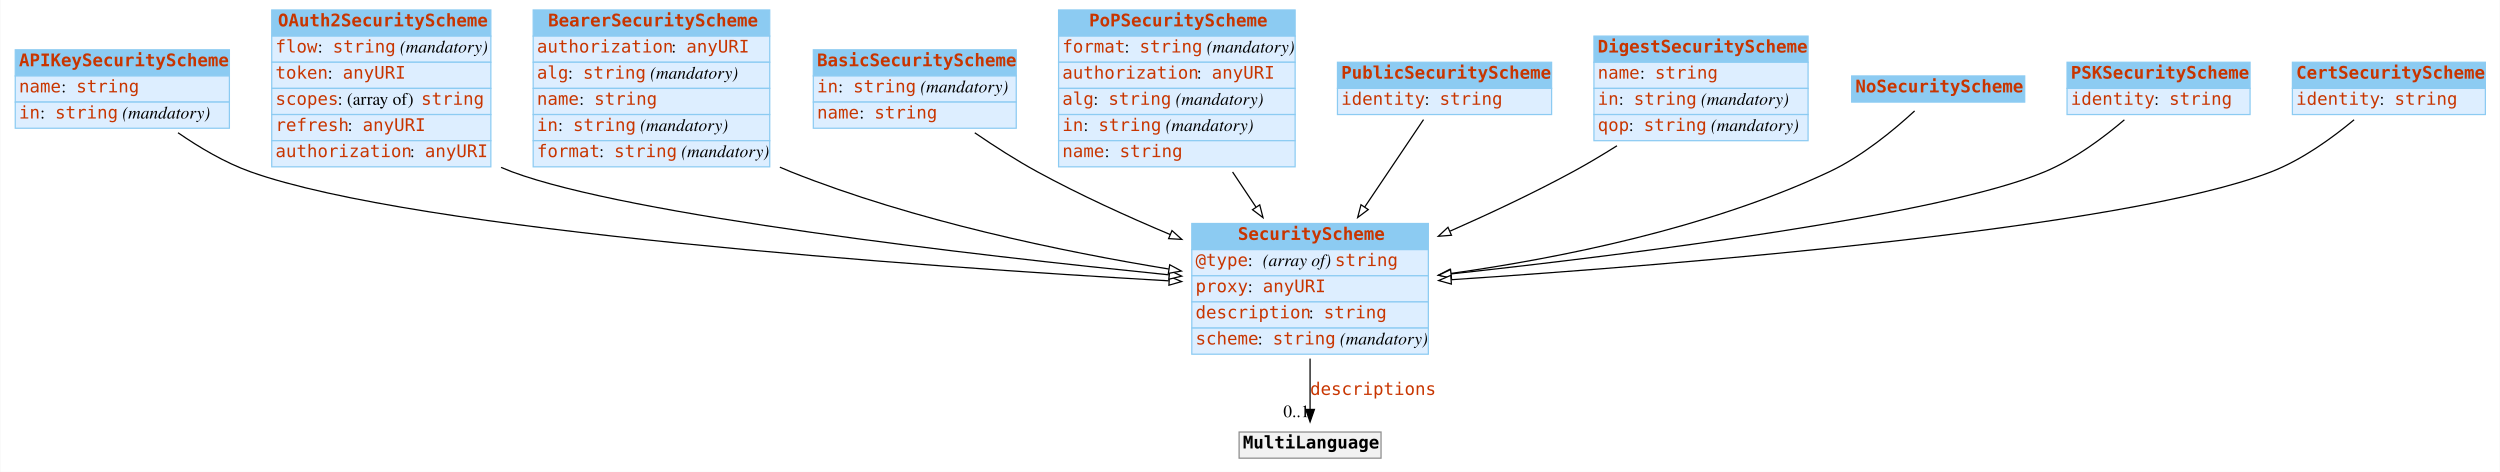
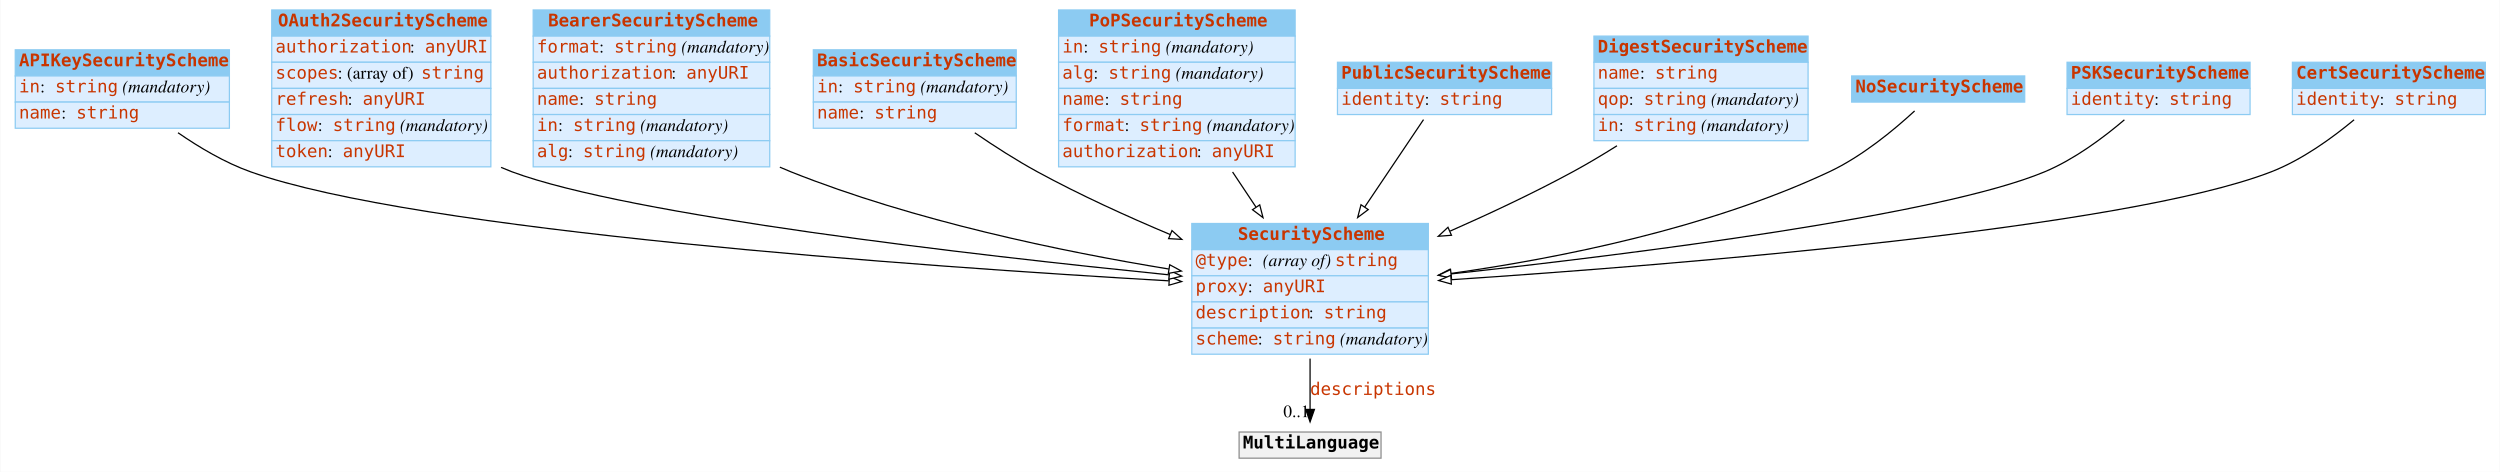
<svg xmlns="http://www.w3.org/2000/svg" width="2008pt" height="379pt" viewBox="0.00 0.00 2007.50 379.00">
  <g id="graph0" class="graph" transform="scale(1 1) rotate(0) translate(4 375)">
    <polygon fill="#ffffff" stroke="transparent" points="-4,4 -4,-375 2003.5,-375 2003.5,4 -4,4" />
    <g id="node1" class="node">
      <polygon fill="#8ccbf2" stroke="transparent" points="8,-314 8,-335 180,-335 180,-314 8,-314" />
      <polygon fill="none" stroke="#8ccbf2" points="8,-314 8,-335 180,-335 180,-314 8,-314" />
      <text text-anchor="start" x="11" y="-321.8" font-family="mono" font-weight="bold" font-size="14.00" fill="#c83500">APIKeySecurityScheme</text>
      <polygon fill="#ddeeff" stroke="transparent" points="8,-293 8,-314 180,-314 180,-293 8,-293" />
      <polygon fill="none" stroke="#8ccbf2" points="8,-293 8,-314 180,-314 180,-293 8,-293" />
-       <text text-anchor="start" x="11" y="-300.8" font-family="mono" font-size="14.00" fill="#c83500">name</text>
-       <text text-anchor="start" x="45" y="-300.8" font-family="Times,serif" font-size="14.00" fill="#000000"> : </text>
-       <text text-anchor="start" x="57" y="-300.8" font-family="mono" font-size="14.00" fill="#c83500">string</text>
+       <text text-anchor="start" x="11" y="-300.8" font-family="mono" font-size="14.00" fill="#c83500">in</text>
+       <text text-anchor="start" x="28" y="-300.8" font-family="Times,serif" font-size="14.00" fill="#000000"> : </text>
+       <text text-anchor="start" x="40" y="-300.8" font-family="mono" font-size="14.00" fill="#c83500">string</text>
+       <text text-anchor="start" x="90" y="-300.8" font-family="Times,serif" font-size="14.00" fill="#000000"> </text>
+       <text text-anchor="start" x="94" y="-300.8" font-family="Times,serif" font-style="italic" font-size="14.00" fill="#000000">(mandatory)</text>
      <polygon fill="#ddeeff" stroke="transparent" points="8,-272 8,-293 180,-293 180,-272 8,-272" />
      <polygon fill="none" stroke="#8ccbf2" points="8,-272 8,-293 180,-293 180,-272 8,-272" />
-       <text text-anchor="start" x="11" y="-279.8" font-family="mono" font-size="14.00" fill="#c83500">in</text>
-       <text text-anchor="start" x="28" y="-279.8" font-family="Times,serif" font-size="14.00" fill="#000000"> : </text>
-       <text text-anchor="start" x="40" y="-279.8" font-family="mono" font-size="14.00" fill="#c83500">string</text>
-       <text text-anchor="start" x="90" y="-279.8" font-family="Times,serif" font-size="14.00" fill="#000000"> </text>
-       <text text-anchor="start" x="94" y="-279.8" font-family="Times,serif" font-style="italic" font-size="14.00" fill="#000000">(mandatory)</text>
+       <text text-anchor="start" x="11" y="-279.8" font-family="mono" font-size="14.00" fill="#c83500">name</text>
+       <text text-anchor="start" x="45" y="-279.8" font-family="Times,serif" font-size="14.00" fill="#000000"> : </text>
+       <text text-anchor="start" x="57" y="-279.8" font-family="mono" font-size="14.00" fill="#c83500">string</text>
    </g>
    <g id="node3" class="node">
      <polygon fill="#8ccbf2" stroke="transparent" points="953,-174.5 953,-195.5 1143,-195.5 1143,-174.5 953,-174.5" />
      <polygon fill="none" stroke="#8ccbf2" points="953,-174.5 953,-195.5 1143,-195.5 1143,-174.5 953,-174.5" />
      <text text-anchor="start" x="990" y="-182.3" font-family="mono" font-weight="bold" font-size="14.00" fill="#c83500">SecurityScheme</text>
      <polygon fill="#ddeeff" stroke="transparent" points="953,-153.5 953,-174.5 1143,-174.5 1143,-153.5 953,-153.5" />
      <polygon fill="none" stroke="#8ccbf2" points="953,-153.5 953,-174.5 1143,-174.5 1143,-153.5 953,-153.5" />
      <text text-anchor="start" x="956" y="-161.3" font-family="mono" font-size="14.00" fill="#c83500">@type</text>
      <text text-anchor="start" x="998" y="-161.3" font-family="Times,serif" font-size="14.00" fill="#000000"> : </text>
      <text text-anchor="start" x="1010" y="-161.3" font-family="Times,serif" font-style="italic" font-size="14.00" fill="#000000">(array of) </text>
      <text text-anchor="start" x="1068" y="-161.3" font-family="mono" font-size="14.00" fill="#c83500">string</text>
      <polygon fill="#ddeeff" stroke="transparent" points="953,-132.5 953,-153.5 1143,-153.5 1143,-132.5 953,-132.5" />
      <polygon fill="none" stroke="#8ccbf2" points="953,-132.5 953,-153.5 1143,-153.5 1143,-132.5 953,-132.5" />
      <text text-anchor="start" x="956" y="-140.3" font-family="mono" font-size="14.00" fill="#c83500">proxy</text>
      <text text-anchor="start" x="998" y="-140.3" font-family="Times,serif" font-size="14.00" fill="#000000"> : </text>
      <text text-anchor="start" x="1010" y="-140.3" font-family="mono" font-size="14.00" fill="#c83500">anyURI</text>
      <polygon fill="#ddeeff" stroke="transparent" points="953,-111.5 953,-132.5 1143,-132.5 1143,-111.5 953,-111.5" />
      <polygon fill="none" stroke="#8ccbf2" points="953,-111.5 953,-132.5 1143,-132.5 1143,-111.5 953,-111.5" />
      <text text-anchor="start" x="956" y="-119.3" font-family="mono" font-size="14.00" fill="#c83500">description</text>
      <text text-anchor="start" x="1047" y="-119.3" font-family="Times,serif" font-size="14.00" fill="#000000"> : </text>
      <text text-anchor="start" x="1059" y="-119.3" font-family="mono" font-size="14.00" fill="#c83500">string</text>
      <polygon fill="#ddeeff" stroke="transparent" points="953,-90.5 953,-111.5 1143,-111.5 1143,-90.5 953,-90.5" />
      <polygon fill="none" stroke="#8ccbf2" points="953,-90.5 953,-111.5 1143,-111.5 1143,-90.5 953,-90.5" />
      <text text-anchor="start" x="956" y="-98.3" font-family="mono" font-size="14.00" fill="#c83500">scheme</text>
      <text text-anchor="start" x="1006" y="-98.3" font-family="Times,serif" font-size="14.00" fill="#000000"> : </text>
      <text text-anchor="start" x="1018" y="-98.3" font-family="mono" font-size="14.00" fill="#c83500">string</text>
      <text text-anchor="start" x="1068" y="-98.3" font-family="Times,serif" font-size="14.00" fill="#000000"> </text>
      <text text-anchor="start" x="1072" y="-98.3" font-family="Times,serif" font-style="italic" font-size="14.00" fill="#000000">(mandatory)</text>
    </g>
-     <g id="edge4" class="edge">
+     <g id="edge8" class="edge">
      <path fill="none" stroke="#000000" d="M138.73,-268.38C155.995,-256.442 176.509,-244.319 197,-237 330.107,-189.454 735.153,-160.947 934.598,-149.433" />
      <polygon fill="#ffffff" stroke="#000000" points="935.029,-152.915 944.812,-148.848 934.628,-145.926 935.029,-152.915" />
    </g>
    <g id="node2" class="node">
      <polygon fill="#8ccbf2" stroke="transparent" points="214,-346 214,-367 390,-367 390,-346 214,-346" />
      <polygon fill="none" stroke="#8ccbf2" points="214,-346 214,-367 390,-367 390,-346 214,-346" />
      <text text-anchor="start" x="219" y="-353.8" font-family="mono" font-weight="bold" font-size="14.00" fill="#c83500">OAuth2SecurityScheme</text>
      <polygon fill="#ddeeff" stroke="transparent" points="214,-325 214,-346 390,-346 390,-325 214,-325" />
      <polygon fill="none" stroke="#8ccbf2" points="214,-325 214,-346 390,-346 390,-325 214,-325" />
-       <text text-anchor="start" x="217" y="-332.8" font-family="mono" font-size="14.00" fill="#c83500">flow</text>
-       <text text-anchor="start" x="251" y="-332.8" font-family="Times,serif" font-size="14.00" fill="#000000"> : </text>
-       <text text-anchor="start" x="263" y="-332.8" font-family="mono" font-size="14.00" fill="#c83500">string</text>
-       <text text-anchor="start" x="313" y="-332.8" font-family="Times,serif" font-size="14.00" fill="#000000"> </text>
-       <text text-anchor="start" x="317" y="-332.8" font-family="Times,serif" font-style="italic" font-size="14.00" fill="#000000">(mandatory)</text>
+       <text text-anchor="start" x="217" y="-332.8" font-family="mono" font-size="14.00" fill="#c83500">authorization</text>
+       <text text-anchor="start" x="325" y="-332.8" font-family="Times,serif" font-size="14.00" fill="#000000"> : </text>
+       <text text-anchor="start" x="337" y="-332.8" font-family="mono" font-size="14.00" fill="#c83500">anyURI</text>
      <polygon fill="#ddeeff" stroke="transparent" points="214,-304 214,-325 390,-325 390,-304 214,-304" />
      <polygon fill="none" stroke="#8ccbf2" points="214,-304 214,-325 390,-325 390,-304 214,-304" />
-       <text text-anchor="start" x="217" y="-311.8" font-family="mono" font-size="14.00" fill="#c83500">token</text>
-       <text text-anchor="start" x="259" y="-311.8" font-family="Times,serif" font-size="14.00" fill="#000000"> : </text>
-       <text text-anchor="start" x="271" y="-311.8" font-family="mono" font-size="14.00" fill="#c83500">anyURI</text>
+       <text text-anchor="start" x="217" y="-311.8" font-family="mono" font-size="14.00" fill="#c83500">scopes</text>
+       <text text-anchor="start" x="267" y="-311.8" font-family="Times,serif" font-size="14.00" fill="#000000"> : (array of) </text>
+       <text text-anchor="start" x="334" y="-311.8" font-family="mono" font-size="14.00" fill="#c83500">string</text>
      <polygon fill="#ddeeff" stroke="transparent" points="214,-283 214,-304 390,-304 390,-283 214,-283" />
      <polygon fill="none" stroke="#8ccbf2" points="214,-283 214,-304 390,-304 390,-283 214,-283" />
-       <text text-anchor="start" x="217" y="-290.8" font-family="mono" font-size="14.00" fill="#c83500">scopes</text>
-       <text text-anchor="start" x="267" y="-290.8" font-family="Times,serif" font-size="14.00" fill="#000000"> : (array of) </text>
-       <text text-anchor="start" x="334" y="-290.8" font-family="mono" font-size="14.00" fill="#c83500">string</text>
+       <text text-anchor="start" x="217" y="-290.8" font-family="mono" font-size="14.00" fill="#c83500">refresh</text>
+       <text text-anchor="start" x="275" y="-290.8" font-family="Times,serif" font-size="14.00" fill="#000000"> : </text>
+       <text text-anchor="start" x="287" y="-290.8" font-family="mono" font-size="14.00" fill="#c83500">anyURI</text>
      <polygon fill="#ddeeff" stroke="transparent" points="214,-262 214,-283 390,-283 390,-262 214,-262" />
      <polygon fill="none" stroke="#8ccbf2" points="214,-262 214,-283 390,-283 390,-262 214,-262" />
-       <text text-anchor="start" x="217" y="-269.8" font-family="mono" font-size="14.00" fill="#c83500">refresh</text>
-       <text text-anchor="start" x="275" y="-269.8" font-family="Times,serif" font-size="14.00" fill="#000000"> : </text>
-       <text text-anchor="start" x="287" y="-269.8" font-family="mono" font-size="14.00" fill="#c83500">anyURI</text>
+       <text text-anchor="start" x="217" y="-269.8" font-family="mono" font-size="14.00" fill="#c83500">flow</text>
+       <text text-anchor="start" x="251" y="-269.8" font-family="Times,serif" font-size="14.00" fill="#000000"> : </text>
+       <text text-anchor="start" x="263" y="-269.8" font-family="mono" font-size="14.00" fill="#c83500">string</text>
+       <text text-anchor="start" x="313" y="-269.8" font-family="Times,serif" font-size="14.00" fill="#000000"> </text>
+       <text text-anchor="start" x="317" y="-269.8" font-family="Times,serif" font-style="italic" font-size="14.00" fill="#000000">(mandatory)</text>
      <polygon fill="#ddeeff" stroke="transparent" points="214,-241 214,-262 390,-262 390,-241 214,-241" />
      <polygon fill="none" stroke="#8ccbf2" points="214,-241 214,-262 390,-262 390,-241 214,-241" />
-       <text text-anchor="start" x="217" y="-248.8" font-family="mono" font-size="14.00" fill="#c83500">authorization</text>
-       <text text-anchor="start" x="325" y="-248.8" font-family="Times,serif" font-size="14.00" fill="#000000"> : </text>
-       <text text-anchor="start" x="337" y="-248.8" font-family="mono" font-size="14.00" fill="#c83500">anyURI</text>
-     </g>
-     <g id="edge3" class="edge">
+       <text text-anchor="start" x="217" y="-248.8" font-family="mono" font-size="14.00" fill="#c83500">token</text>
+       <text text-anchor="start" x="259" y="-248.8" font-family="Times,serif" font-size="14.00" fill="#000000"> : </text>
+       <text text-anchor="start" x="271" y="-248.8" font-family="mono" font-size="14.00" fill="#c83500">anyURI</text>
+     </g>
+     <g id="edge6" class="edge">
      <path fill="none" stroke="#000000" d="M398.183,-240.541C401.119,-239.279 404.062,-238.094 407,-237 501.365,-201.868 777.345,-170.137 934.694,-154.238" />
      <polygon fill="#ffffff" stroke="#000000" points="935.284,-157.697 944.884,-153.214 934.584,-150.732 935.284,-157.697" />
    </g>
    <g id="node12" class="node">
      <polygon fill="#f2f2f2" stroke="transparent" points="991,-7 991,-28 1105,-28 1105,-7 991,-7" />
      <polygon fill="none" stroke="#8c8c8c" points="991,-7 991,-28 1105,-28 1105,-7 991,-7" />
      <text text-anchor="start" x="994" y="-14.8" font-family="mono" font-weight="bold" font-size="14.00" fill="#000000">MultiLanguage</text>
    </g>
    <g id="edge1" class="edge">
      <path fill="none" stroke="#000000" d="M1048,-86.991C1048,-72.944 1048,-58.476 1048,-46.44" />
      <polygon fill="#000000" stroke="#000000" points="1051.5,-46.151 1048,-36.151 1044.5,-46.151 1051.5,-46.151" />
      <text text-anchor="start" x="1048" y="-57.8" font-family="mono" font-size="14.00" fill="#c83500">descriptions</text>
      <text text-anchor="middle" x="1037" y="-39.951" font-family="Times,serif" font-size="14.00" fill="#000000">0..1</text>
    </g>
    <g id="node4" class="node">
      <polygon fill="#8ccbf2" stroke="transparent" points="424,-346 424,-367 614,-367 614,-346 424,-346" />
      <polygon fill="none" stroke="#8ccbf2" points="424,-346 424,-367 614,-367 614,-346 424,-346" />
      <text text-anchor="start" x="436" y="-353.8" font-family="mono" font-weight="bold" font-size="14.00" fill="#c83500">BearerSecurityScheme</text>
      <polygon fill="#ddeeff" stroke="transparent" points="424,-325 424,-346 614,-346 614,-325 424,-325" />
      <polygon fill="none" stroke="#8ccbf2" points="424,-325 424,-346 614,-346 614,-325 424,-325" />
-       <text text-anchor="start" x="427" y="-332.8" font-family="mono" font-size="14.00" fill="#c83500">authorization</text>
-       <text text-anchor="start" x="535" y="-332.8" font-family="Times,serif" font-size="14.00" fill="#000000"> : </text>
-       <text text-anchor="start" x="547" y="-332.8" font-family="mono" font-size="14.00" fill="#c83500">anyURI</text>
+       <text text-anchor="start" x="427" y="-332.8" font-family="mono" font-size="14.00" fill="#c83500">format</text>
+       <text text-anchor="start" x="477" y="-332.8" font-family="Times,serif" font-size="14.00" fill="#000000"> : </text>
+       <text text-anchor="start" x="489" y="-332.8" font-family="mono" font-size="14.00" fill="#c83500">string</text>
+       <text text-anchor="start" x="539" y="-332.8" font-family="Times,serif" font-size="14.00" fill="#000000"> </text>
+       <text text-anchor="start" x="543" y="-332.8" font-family="Times,serif" font-style="italic" font-size="14.00" fill="#000000">(mandatory)</text>
      <polygon fill="#ddeeff" stroke="transparent" points="424,-304 424,-325 614,-325 614,-304 424,-304" />
      <polygon fill="none" stroke="#8ccbf2" points="424,-304 424,-325 614,-325 614,-304 424,-304" />
-       <text text-anchor="start" x="427" y="-311.8" font-family="mono" font-size="14.00" fill="#c83500">alg</text>
-       <text text-anchor="start" x="452" y="-311.8" font-family="Times,serif" font-size="14.00" fill="#000000"> : </text>
-       <text text-anchor="start" x="464" y="-311.8" font-family="mono" font-size="14.00" fill="#c83500">string</text>
-       <text text-anchor="start" x="514" y="-311.8" font-family="Times,serif" font-size="14.00" fill="#000000"> </text>
-       <text text-anchor="start" x="518" y="-311.8" font-family="Times,serif" font-style="italic" font-size="14.00" fill="#000000">(mandatory)</text>
+       <text text-anchor="start" x="427" y="-311.8" font-family="mono" font-size="14.00" fill="#c83500">authorization</text>
+       <text text-anchor="start" x="535" y="-311.8" font-family="Times,serif" font-size="14.00" fill="#000000"> : </text>
+       <text text-anchor="start" x="547" y="-311.8" font-family="mono" font-size="14.00" fill="#c83500">anyURI</text>
      <polygon fill="#ddeeff" stroke="transparent" points="424,-283 424,-304 614,-304 614,-283 424,-283" />
      <polygon fill="none" stroke="#8ccbf2" points="424,-283 424,-304 614,-304 614,-283 424,-283" />
      <text text-anchor="start" x="427" y="-290.8" font-family="mono" font-size="14.00" fill="#c83500">name</text>
      <text text-anchor="start" x="461" y="-290.8" font-family="Times,serif" font-size="14.00" fill="#000000"> : </text>
      <text text-anchor="start" x="473" y="-290.8" font-family="mono" font-size="14.00" fill="#c83500">string</text>
      <polygon fill="#ddeeff" stroke="transparent" points="424,-262 424,-283 614,-283 614,-262 424,-262" />
      <polygon fill="none" stroke="#8ccbf2" points="424,-262 424,-283 614,-283 614,-262 424,-262" />
      <text text-anchor="start" x="427" y="-269.8" font-family="mono" font-size="14.00" fill="#c83500">in</text>
      <text text-anchor="start" x="444" y="-269.8" font-family="Times,serif" font-size="14.00" fill="#000000"> : </text>
      <text text-anchor="start" x="456" y="-269.8" font-family="mono" font-size="14.00" fill="#c83500">string</text>
      <text text-anchor="start" x="506" y="-269.8" font-family="Times,serif" font-size="14.00" fill="#000000"> </text>
      <text text-anchor="start" x="510" y="-269.8" font-family="Times,serif" font-style="italic" font-size="14.00" fill="#000000">(mandatory)</text>
      <polygon fill="#ddeeff" stroke="transparent" points="424,-241 424,-262 614,-262 614,-241 424,-241" />
      <polygon fill="none" stroke="#8ccbf2" points="424,-241 424,-262 614,-262 614,-241 424,-241" />
-       <text text-anchor="start" x="427" y="-248.8" font-family="mono" font-size="14.00" fill="#c83500">format</text>
-       <text text-anchor="start" x="477" y="-248.8" font-family="Times,serif" font-size="14.00" fill="#000000"> : </text>
-       <text text-anchor="start" x="489" y="-248.8" font-family="mono" font-size="14.00" fill="#c83500">string</text>
-       <text text-anchor="start" x="539" y="-248.8" font-family="Times,serif" font-size="14.00" fill="#000000"> </text>
-       <text text-anchor="start" x="543" y="-248.8" font-family="Times,serif" font-style="italic" font-size="14.00" fill="#000000">(mandatory)</text>
-     </g>
-     <g id="edge2" class="edge">
+       <text text-anchor="start" x="427" y="-248.8" font-family="mono" font-size="14.00" fill="#c83500">alg</text>
+       <text text-anchor="start" x="452" y="-248.8" font-family="Times,serif" font-size="14.00" fill="#000000"> : </text>
+       <text text-anchor="start" x="464" y="-248.8" font-family="mono" font-size="14.00" fill="#c83500">string</text>
+       <text text-anchor="start" x="514" y="-248.8" font-family="Times,serif" font-size="14.00" fill="#000000"> </text>
+       <text text-anchor="start" x="518" y="-248.8" font-family="Times,serif" font-style="italic" font-size="14.00" fill="#000000">(mandatory)</text>
+     </g>
+     <g id="edge4" class="edge">
      <path fill="none" stroke="#000000" d="M622.134,-240.732C625.095,-239.424 628.054,-238.176 631,-237 729.924,-197.507 849.041,-172.904 934.591,-158.91" />
      <polygon fill="#ffffff" stroke="#000000" points="935.276,-162.345 944.591,-157.298 934.162,-155.435 935.276,-162.345" />
    </g>
    <g id="node5" class="node">
      <polygon fill="#8ccbf2" stroke="transparent" points="649,-314 649,-335 812,-335 812,-314 649,-314" />
      <polygon fill="none" stroke="#8ccbf2" points="649,-314 649,-335 812,-335 812,-314 649,-314" />
      <text text-anchor="start" x="652" y="-321.8" font-family="mono" font-weight="bold" font-size="14.00" fill="#c83500">BasicSecurityScheme</text>
      <polygon fill="#ddeeff" stroke="transparent" points="649,-293 649,-314 812,-314 812,-293 649,-293" />
      <polygon fill="none" stroke="#8ccbf2" points="649,-293 649,-314 812,-314 812,-293 649,-293" />
      <text text-anchor="start" x="652" y="-300.8" font-family="mono" font-size="14.00" fill="#c83500">in</text>
      <text text-anchor="start" x="669" y="-300.8" font-family="Times,serif" font-size="14.00" fill="#000000"> : </text>
      <text text-anchor="start" x="681" y="-300.8" font-family="mono" font-size="14.00" fill="#c83500">string</text>
      <text text-anchor="start" x="731" y="-300.8" font-family="Times,serif" font-size="14.00" fill="#000000"> </text>
      <text text-anchor="start" x="735" y="-300.8" font-family="Times,serif" font-style="italic" font-size="14.00" fill="#000000">(mandatory)</text>
      <polygon fill="#ddeeff" stroke="transparent" points="649,-272 649,-293 812,-293 812,-272 649,-272" />
      <polygon fill="none" stroke="#8ccbf2" points="649,-272 649,-293 812,-293 812,-272 649,-272" />
      <text text-anchor="start" x="652" y="-279.8" font-family="mono" font-size="14.00" fill="#c83500">name</text>
      <text text-anchor="start" x="686" y="-279.8" font-family="Times,serif" font-size="14.00" fill="#000000"> : </text>
      <text text-anchor="start" x="698" y="-279.8" font-family="mono" font-size="14.00" fill="#c83500">string</text>
    </g>
-     <g id="edge8" class="edge">
+     <g id="edge9" class="edge">
      <path fill="none" stroke="#000000" d="M778.688,-268.341C794.356,-257.609 812.055,-246.24 829,-237 862.734,-218.604 900.841,-201.241 935.698,-186.586" />
      <polygon fill="#ffffff" stroke="#000000" points="937.077,-189.803 944.959,-182.724 934.383,-183.343 937.077,-189.803" />
    </g>
    <g id="node6" class="node">
      <polygon fill="#8ccbf2" stroke="transparent" points="846,-346 846,-367 1036,-367 1036,-346 846,-346" />
      <polygon fill="none" stroke="#8ccbf2" points="846,-346 846,-367 1036,-367 1036,-346 846,-346" />
      <text text-anchor="start" x="870.5" y="-353.8" font-family="mono" font-weight="bold" font-size="14.00" fill="#c83500">PoPSecurityScheme</text>
      <polygon fill="#ddeeff" stroke="transparent" points="846,-325 846,-346 1036,-346 1036,-325 846,-325" />
      <polygon fill="none" stroke="#8ccbf2" points="846,-325 846,-346 1036,-346 1036,-325 846,-325" />
-       <text text-anchor="start" x="849" y="-332.8" font-family="mono" font-size="14.00" fill="#c83500">format</text>
-       <text text-anchor="start" x="899" y="-332.8" font-family="Times,serif" font-size="14.00" fill="#000000"> : </text>
-       <text text-anchor="start" x="911" y="-332.8" font-family="mono" font-size="14.00" fill="#c83500">string</text>
-       <text text-anchor="start" x="961" y="-332.8" font-family="Times,serif" font-size="14.00" fill="#000000"> </text>
-       <text text-anchor="start" x="965" y="-332.8" font-family="Times,serif" font-style="italic" font-size="14.00" fill="#000000">(mandatory)</text>
+       <text text-anchor="start" x="849" y="-332.8" font-family="mono" font-size="14.00" fill="#c83500">in</text>
+       <text text-anchor="start" x="866" y="-332.8" font-family="Times,serif" font-size="14.00" fill="#000000"> : </text>
+       <text text-anchor="start" x="878" y="-332.8" font-family="mono" font-size="14.00" fill="#c83500">string</text>
+       <text text-anchor="start" x="928" y="-332.8" font-family="Times,serif" font-size="14.00" fill="#000000"> </text>
+       <text text-anchor="start" x="932" y="-332.8" font-family="Times,serif" font-style="italic" font-size="14.00" fill="#000000">(mandatory)</text>
      <polygon fill="#ddeeff" stroke="transparent" points="846,-304 846,-325 1036,-325 1036,-304 846,-304" />
      <polygon fill="none" stroke="#8ccbf2" points="846,-304 846,-325 1036,-325 1036,-304 846,-304" />
-       <text text-anchor="start" x="849" y="-311.8" font-family="mono" font-size="14.00" fill="#c83500">authorization</text>
-       <text text-anchor="start" x="957" y="-311.8" font-family="Times,serif" font-size="14.00" fill="#000000"> : </text>
-       <text text-anchor="start" x="969" y="-311.8" font-family="mono" font-size="14.00" fill="#c83500">anyURI</text>
+       <text text-anchor="start" x="849" y="-311.8" font-family="mono" font-size="14.00" fill="#c83500">alg</text>
+       <text text-anchor="start" x="874" y="-311.8" font-family="Times,serif" font-size="14.00" fill="#000000"> : </text>
+       <text text-anchor="start" x="886" y="-311.8" font-family="mono" font-size="14.00" fill="#c83500">string</text>
+       <text text-anchor="start" x="936" y="-311.8" font-family="Times,serif" font-size="14.00" fill="#000000"> </text>
+       <text text-anchor="start" x="940" y="-311.8" font-family="Times,serif" font-style="italic" font-size="14.00" fill="#000000">(mandatory)</text>
      <polygon fill="#ddeeff" stroke="transparent" points="846,-283 846,-304 1036,-304 1036,-283 846,-283" />
      <polygon fill="none" stroke="#8ccbf2" points="846,-283 846,-304 1036,-304 1036,-283 846,-283" />
-       <text text-anchor="start" x="849" y="-290.8" font-family="mono" font-size="14.00" fill="#c83500">alg</text>
-       <text text-anchor="start" x="874" y="-290.8" font-family="Times,serif" font-size="14.00" fill="#000000"> : </text>
-       <text text-anchor="start" x="886" y="-290.8" font-family="mono" font-size="14.00" fill="#c83500">string</text>
-       <text text-anchor="start" x="936" y="-290.8" font-family="Times,serif" font-size="14.00" fill="#000000"> </text>
-       <text text-anchor="start" x="940" y="-290.8" font-family="Times,serif" font-style="italic" font-size="14.00" fill="#000000">(mandatory)</text>
+       <text text-anchor="start" x="849" y="-290.8" font-family="mono" font-size="14.00" fill="#c83500">name</text>
+       <text text-anchor="start" x="883" y="-290.8" font-family="Times,serif" font-size="14.00" fill="#000000"> : </text>
+       <text text-anchor="start" x="895" y="-290.8" font-family="mono" font-size="14.00" fill="#c83500">string</text>
      <polygon fill="#ddeeff" stroke="transparent" points="846,-262 846,-283 1036,-283 1036,-262 846,-262" />
      <polygon fill="none" stroke="#8ccbf2" points="846,-262 846,-283 1036,-283 1036,-262 846,-262" />
-       <text text-anchor="start" x="849" y="-269.8" font-family="mono" font-size="14.00" fill="#c83500">in</text>
-       <text text-anchor="start" x="866" y="-269.8" font-family="Times,serif" font-size="14.00" fill="#000000"> : </text>
-       <text text-anchor="start" x="878" y="-269.8" font-family="mono" font-size="14.00" fill="#c83500">string</text>
-       <text text-anchor="start" x="928" y="-269.8" font-family="Times,serif" font-size="14.00" fill="#000000"> </text>
-       <text text-anchor="start" x="932" y="-269.8" font-family="Times,serif" font-style="italic" font-size="14.00" fill="#000000">(mandatory)</text>
+       <text text-anchor="start" x="849" y="-269.8" font-family="mono" font-size="14.00" fill="#c83500">format</text>
+       <text text-anchor="start" x="899" y="-269.8" font-family="Times,serif" font-size="14.00" fill="#000000"> : </text>
+       <text text-anchor="start" x="911" y="-269.8" font-family="mono" font-size="14.00" fill="#c83500">string</text>
+       <text text-anchor="start" x="961" y="-269.8" font-family="Times,serif" font-size="14.00" fill="#000000"> </text>
+       <text text-anchor="start" x="965" y="-269.8" font-family="Times,serif" font-style="italic" font-size="14.00" fill="#000000">(mandatory)</text>
      <polygon fill="#ddeeff" stroke="transparent" points="846,-241 846,-262 1036,-262 1036,-241 846,-241" />
      <polygon fill="none" stroke="#8ccbf2" points="846,-241 846,-262 1036,-262 1036,-241 846,-241" />
-       <text text-anchor="start" x="849" y="-248.8" font-family="mono" font-size="14.00" fill="#c83500">name</text>
-       <text text-anchor="start" x="883" y="-248.8" font-family="Times,serif" font-size="14.00" fill="#000000"> : </text>
-       <text text-anchor="start" x="895" y="-248.8" font-family="mono" font-size="14.00" fill="#c83500">string</text>
+       <text text-anchor="start" x="849" y="-248.8" font-family="mono" font-size="14.00" fill="#c83500">authorization</text>
+       <text text-anchor="start" x="957" y="-248.8" font-family="Times,serif" font-size="14.00" fill="#000000"> : </text>
+       <text text-anchor="start" x="969" y="-248.8" font-family="mono" font-size="14.00" fill="#c83500">anyURI</text>
    </g>
    <g id="edge5" class="edge">
      <path fill="none" stroke="#000000" d="M985.758,-236.863C991.984,-227.524 998.372,-217.942 1004.573,-208.64" />
      <polygon fill="#ffffff" stroke="#000000" points="1007.57,-210.454 1010.205,-200.192 1001.746,-206.571 1007.57,-210.454" />
    </g>
    <g id="node7" class="node">
      <polygon fill="#8ccbf2" stroke="transparent" points="1070,-304 1070,-325 1242,-325 1242,-304 1070,-304" />
      <polygon fill="none" stroke="#8ccbf2" points="1070,-304 1070,-325 1242,-325 1242,-304 1070,-304" />
      <text text-anchor="start" x="1073" y="-311.8" font-family="mono" font-weight="bold" font-size="14.00" fill="#c83500">PublicSecurityScheme</text>
      <polygon fill="#ddeeff" stroke="transparent" points="1070,-283 1070,-304 1242,-304 1242,-283 1070,-283" />
      <polygon fill="none" stroke="#8ccbf2" points="1070,-283 1070,-304 1242,-304 1242,-283 1070,-283" />
      <text text-anchor="start" x="1073" y="-290.8" font-family="mono" font-size="14.00" fill="#c83500">identity</text>
      <text text-anchor="start" x="1140" y="-290.8" font-family="Times,serif" font-size="14.00" fill="#000000"> : </text>
      <text text-anchor="start" x="1152" y="-290.8" font-family="mono" font-size="14.00" fill="#c83500">string</text>
    </g>
-     <g id="edge9" class="edge">
+     <g id="edge11" class="edge">
      <path fill="none" stroke="#000000" d="M1139.125,-278.922C1126.439,-260.07 1108.456,-233.344 1091.812,-208.61" />
      <polygon fill="#ffffff" stroke="#000000" points="1094.715,-206.655 1086.229,-200.312 1088.908,-210.563 1094.715,-206.655" />
    </g>
    <g id="node8" class="node">
      <polygon fill="#8ccbf2" stroke="transparent" points="1276,-325 1276,-346 1448,-346 1448,-325 1276,-325" />
      <polygon fill="none" stroke="#8ccbf2" points="1276,-325 1276,-346 1448,-346 1448,-325 1276,-325" />
      <text text-anchor="start" x="1279" y="-332.8" font-family="mono" font-weight="bold" font-size="14.00" fill="#c83500">DigestSecurityScheme</text>
      <polygon fill="#ddeeff" stroke="transparent" points="1276,-304 1276,-325 1448,-325 1448,-304 1276,-304" />
      <polygon fill="none" stroke="#8ccbf2" points="1276,-304 1276,-325 1448,-325 1448,-304 1276,-304" />
      <text text-anchor="start" x="1279" y="-311.8" font-family="mono" font-size="14.00" fill="#c83500">name</text>
      <text text-anchor="start" x="1313" y="-311.8" font-family="Times,serif" font-size="14.00" fill="#000000"> : </text>
      <text text-anchor="start" x="1325" y="-311.8" font-family="mono" font-size="14.00" fill="#c83500">string</text>
      <polygon fill="#ddeeff" stroke="transparent" points="1276,-283 1276,-304 1448,-304 1448,-283 1276,-283" />
      <polygon fill="none" stroke="#8ccbf2" points="1276,-283 1276,-304 1448,-304 1448,-283 1276,-283" />
-       <text text-anchor="start" x="1279" y="-290.8" font-family="mono" font-size="14.00" fill="#c83500">in</text>
-       <text text-anchor="start" x="1296" y="-290.8" font-family="Times,serif" font-size="14.00" fill="#000000"> : </text>
-       <text text-anchor="start" x="1308" y="-290.8" font-family="mono" font-size="14.00" fill="#c83500">string</text>
-       <text text-anchor="start" x="1358" y="-290.8" font-family="Times,serif" font-size="14.00" fill="#000000"> </text>
-       <text text-anchor="start" x="1362" y="-290.8" font-family="Times,serif" font-style="italic" font-size="14.00" fill="#000000">(mandatory)</text>
+       <text text-anchor="start" x="1279" y="-290.8" font-family="mono" font-size="14.00" fill="#c83500">qop</text>
+       <text text-anchor="start" x="1304" y="-290.8" font-family="Times,serif" font-size="14.00" fill="#000000"> : </text>
+       <text text-anchor="start" x="1316" y="-290.8" font-family="mono" font-size="14.00" fill="#c83500">string</text>
+       <text text-anchor="start" x="1366" y="-290.8" font-family="Times,serif" font-size="14.00" fill="#000000"> </text>
+       <text text-anchor="start" x="1370" y="-290.8" font-family="Times,serif" font-style="italic" font-size="14.00" fill="#000000">(mandatory)</text>
      <polygon fill="#ddeeff" stroke="transparent" points="1276,-262 1276,-283 1448,-283 1448,-262 1276,-262" />
      <polygon fill="none" stroke="#8ccbf2" points="1276,-262 1276,-283 1448,-283 1448,-262 1276,-262" />
-       <text text-anchor="start" x="1279" y="-269.8" font-family="mono" font-size="14.00" fill="#c83500">qop</text>
-       <text text-anchor="start" x="1304" y="-269.8" font-family="Times,serif" font-size="14.00" fill="#000000"> : </text>
-       <text text-anchor="start" x="1316" y="-269.8" font-family="mono" font-size="14.00" fill="#c83500">string</text>
-       <text text-anchor="start" x="1366" y="-269.8" font-family="Times,serif" font-size="14.00" fill="#000000"> </text>
-       <text text-anchor="start" x="1370" y="-269.8" font-family="Times,serif" font-style="italic" font-size="14.00" fill="#000000">(mandatory)</text>
-     </g>
-     <g id="edge6" class="edge">
+       <text text-anchor="start" x="1279" y="-269.8" font-family="mono" font-size="14.00" fill="#c83500">in</text>
+       <text text-anchor="start" x="1296" y="-269.8" font-family="Times,serif" font-size="14.00" fill="#000000"> : </text>
+       <text text-anchor="start" x="1308" y="-269.8" font-family="mono" font-size="14.00" fill="#c83500">string</text>
+       <text text-anchor="start" x="1358" y="-269.8" font-family="Times,serif" font-size="14.00" fill="#000000"> </text>
+       <text text-anchor="start" x="1362" y="-269.8" font-family="Times,serif" font-style="italic" font-size="14.00" fill="#000000">(mandatory)</text>
+     </g>
+     <g id="edge3" class="edge">
      <path fill="none" stroke="#000000" d="M1294.508,-257.925C1282.857,-250.602 1270.72,-243.356 1259,-237 1227.744,-220.05 1192.804,-203.616 1160.489,-189.377" />
      <polygon fill="#ffffff" stroke="#000000" points="1161.566,-186.028 1151.002,-185.226 1158.761,-192.441 1161.566,-186.028" />
    </g>
    <g id="node9" class="node">
      <polygon fill="#8ccbf2" stroke="transparent" points="1483,-293 1483,-314 1622,-314 1622,-293 1483,-293" />
      <polygon fill="none" stroke="#8ccbf2" points="1483,-293 1483,-314 1622,-314 1622,-293 1483,-293" />
      <text text-anchor="start" x="1486" y="-300.8" font-family="mono" font-weight="bold" font-size="14.00" fill="#c83500">NoSecurityScheme</text>
    </g>
-     <g id="edge11" class="edge">
+     <g id="edge10" class="edge">
      <path fill="none" stroke="#000000" d="M1533.581,-285.902C1516.988,-270.615 1491.237,-249.301 1465,-237 1367.911,-191.481 1247.537,-167.557 1161.115,-155.353" />
      <polygon fill="#ffffff" stroke="#000000" points="1161.398,-151.859 1151.013,-153.958 1160.44,-158.793 1161.398,-151.859" />
    </g>
    <g id="node10" class="node">
      <polygon fill="#8ccbf2" stroke="transparent" points="1656,-304 1656,-325 1803,-325 1803,-304 1656,-304" />
      <polygon fill="none" stroke="#8ccbf2" points="1656,-304 1656,-325 1803,-325 1803,-304 1656,-304" />
      <text text-anchor="start" x="1659" y="-311.8" font-family="mono" font-weight="bold" font-size="14.00" fill="#c83500">PSKSecurityScheme</text>
      <polygon fill="#ddeeff" stroke="transparent" points="1656,-283 1656,-304 1803,-304 1803,-283 1656,-283" />
      <polygon fill="none" stroke="#8ccbf2" points="1656,-283 1656,-304 1803,-304 1803,-283 1656,-283" />
      <text text-anchor="start" x="1659" y="-290.8" font-family="mono" font-size="14.00" fill="#c83500">identity</text>
      <text text-anchor="start" x="1726" y="-290.8" font-family="Times,serif" font-size="14.00" fill="#000000"> : </text>
      <text text-anchor="start" x="1738" y="-290.8" font-family="mono" font-size="14.00" fill="#c83500">string</text>
    </g>
-     <g id="edge10" class="edge">
+     <g id="edge2" class="edge">
      <path fill="none" stroke="#000000" d="M1702.06,-278.767C1684.986,-264.224 1661.713,-246.911 1638,-237 1554.076,-201.921 1308.147,-171.015 1161.634,-155.034" />
      <polygon fill="#ffffff" stroke="#000000" points="1161.58,-151.508 1151.261,-153.909 1160.825,-158.467 1161.58,-151.508" />
    </g>
    <g id="node11" class="node">
      <polygon fill="#8ccbf2" stroke="transparent" points="1837,-304 1837,-325 1992,-325 1992,-304 1837,-304" />
      <polygon fill="none" stroke="#8ccbf2" points="1837,-304 1837,-325 1992,-325 1992,-304 1837,-304" />
      <text text-anchor="start" x="1840" y="-311.8" font-family="mono" font-weight="bold" font-size="14.00" fill="#c83500">CertSecurityScheme</text>
      <polygon fill="#ddeeff" stroke="transparent" points="1837,-283 1837,-304 1992,-304 1992,-283 1837,-283" />
      <polygon fill="none" stroke="#8ccbf2" points="1837,-283 1837,-304 1992,-304 1992,-283 1837,-283" />
      <text text-anchor="start" x="1840" y="-290.8" font-family="mono" font-size="14.00" fill="#c83500">identity</text>
      <text text-anchor="start" x="1907" y="-290.8" font-family="Times,serif" font-size="14.00" fill="#000000"> : </text>
      <text text-anchor="start" x="1919" y="-290.8" font-family="mono" font-size="14.00" fill="#c83500">string</text>
    </g>
    <g id="edge7" class="edge">
      <path fill="none" stroke="#000000" d="M1886.563,-278.801C1868.886,-264.078 1844.665,-246.563 1820,-237 1702.501,-191.442 1345.813,-162.606 1161.285,-150.331" />
      <polygon fill="#ffffff" stroke="#000000" points="1161.486,-146.837 1151.277,-149.671 1161.025,-153.822 1161.486,-146.837" />
    </g>
  </g>
</svg>
